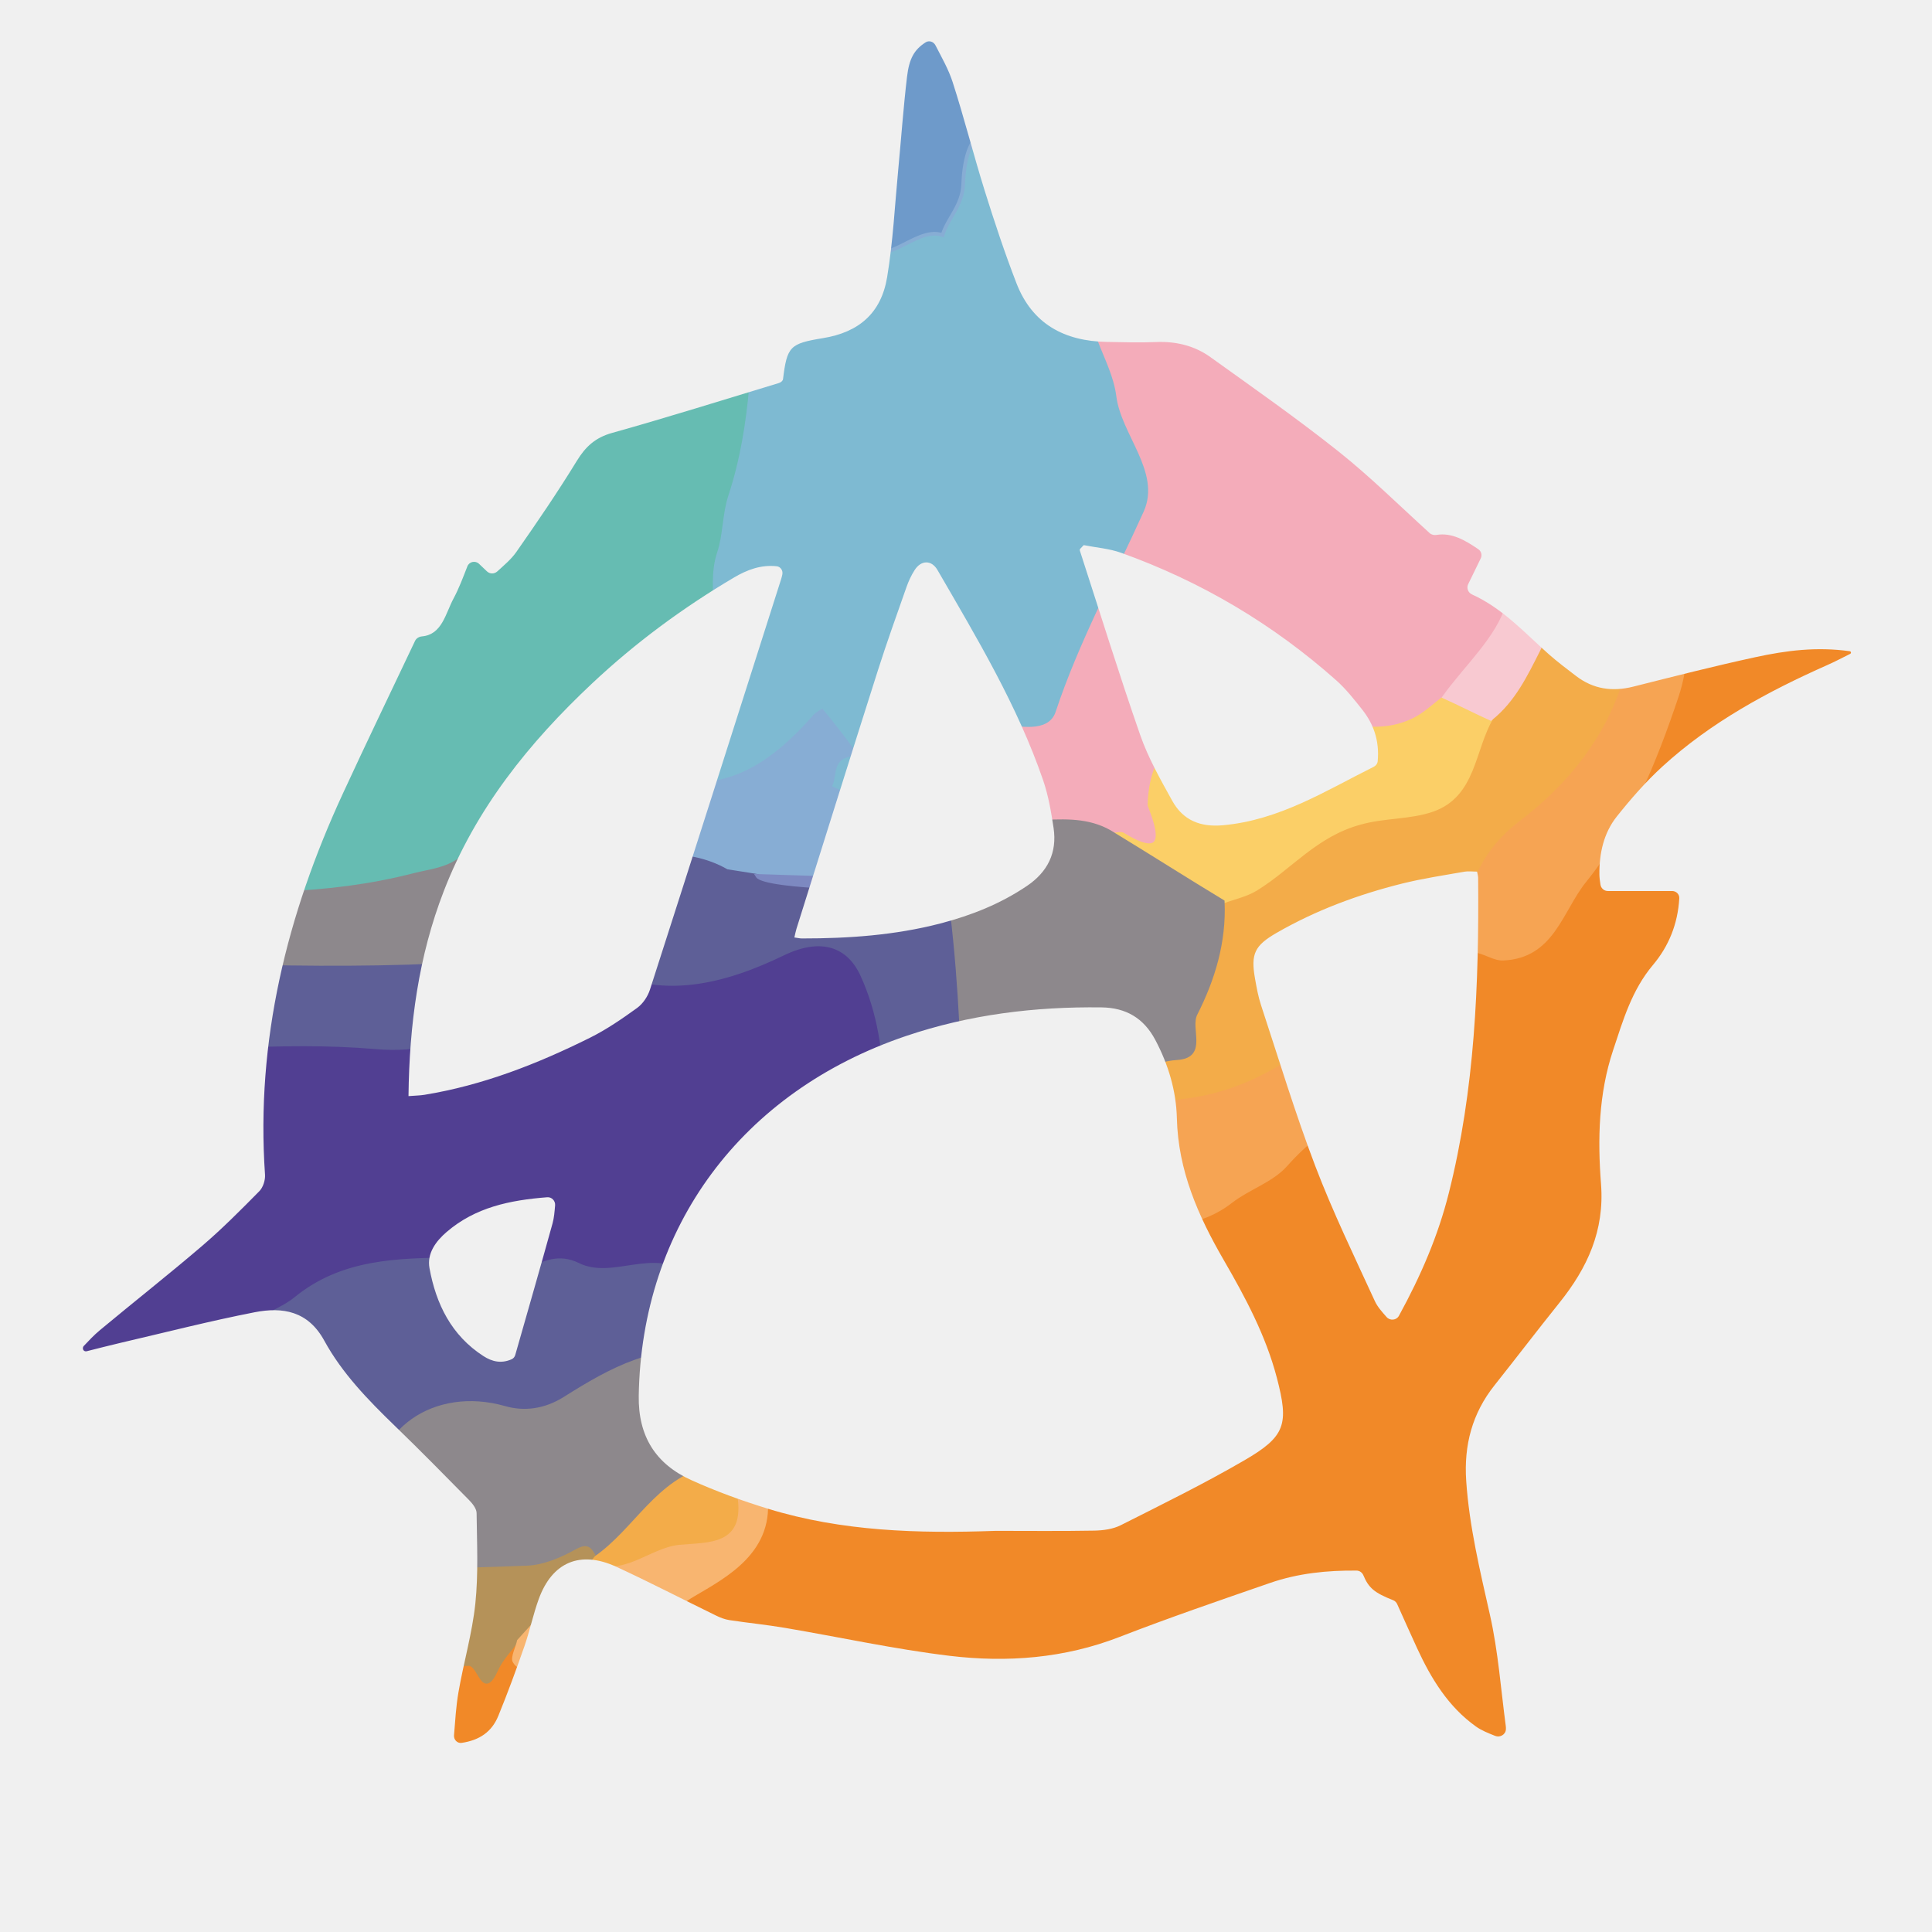
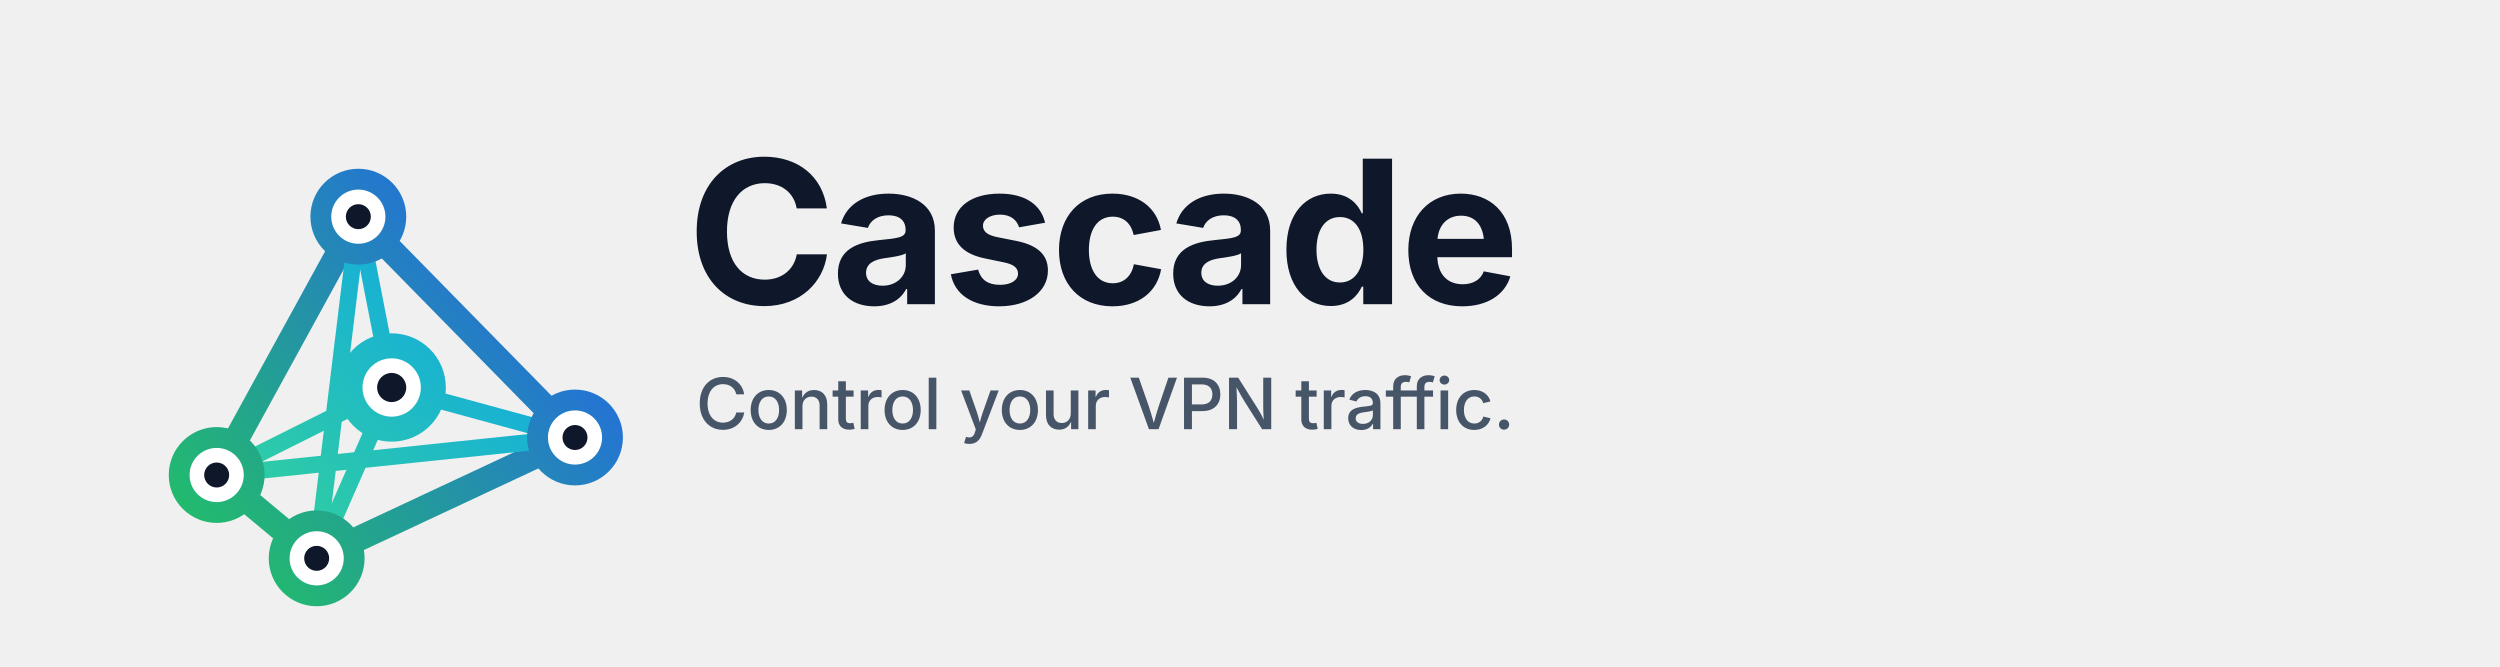
- <svg xmlns="http://www.w3.org/2000/svg" width="400" height="400" viewBox="0 0 400 400" fill="none">
-   <mask id="mask0_2489_28625" style="mask-type:alpha" maskUnits="userSpaceOnUse" x="17" y="8" width="367" height="353">
-     <path d="M383.092 134.87C383.281 134.991 383.265 135.271 383.065 135.371C381.496 136.152 379.946 136.973 378.34 137.685C366.014 143.158 354.218 149.532 344.195 158.69C340.769 161.82 337.671 165.373 334.77 169.01C332.018 172.457 331.098 176.678 331.14 181.06C331.148 181.736 331.246 182.412 331.358 183.154C331.472 183.908 332.119 184.476 332.882 184.476H346.209C347.045 184.476 347.727 185.156 347.678 185.99C347.37 191.322 345.48 195.92 342.237 199.776C337.844 204.992 336.053 211.193 333.982 217.418C330.961 226.492 330.758 235.847 331.474 245.13C332.221 254.807 328.639 262.522 322.861 269.719C318.324 275.371 313.93 281.142 309.417 286.818C304.791 292.637 303.066 299.208 303.562 306.595C304.2 316.063 306.421 325.191 308.492 334.409C310.182 341.933 310.737 349.708 311.758 357.376C311.787 357.592 311.79 357.811 311.778 358.061C311.726 359.121 310.558 359.797 309.573 359.403C308.087 358.809 306.734 358.279 305.585 357.459C299.825 353.351 296.279 347.496 293.378 341.206C291.979 338.17 290.622 335.114 289.263 332.095C289.1 331.733 288.797 331.449 288.427 331.303C284.532 329.76 283.38 328.775 282.269 326.142C282.029 325.573 281.488 325.181 280.87 325.175C274.797 325.112 268.756 325.722 262.94 327.737C252.517 331.344 242.077 334.916 231.803 338.904C220.354 343.352 208.505 344.253 196.578 342.816C185.158 341.438 173.87 338.958 162.516 337.032C158.708 336.388 154.852 336.007 151.025 335.428C150.076 335.285 149.133 334.916 148.261 334.492C141.385 331.142 134.591 327.612 127.649 324.404C120.122 320.928 114.307 323.409 111.52 331.124C110.374 334.296 109.693 337.629 108.583 340.812C106.887 345.672 105.114 350.519 103.162 355.277C101.818 358.559 99.295 360.285 95.59 360.844C94.677 360.982 93.923 360.191 93.998 359.27C94.248 356.224 94.416 353.28 94.913 350.394C95.975 344.235 97.766 338.177 98.417 331.982C99.061 325.794 98.745 319.497 98.674 313.255C98.662 312.349 97.826 311.299 97.115 310.572C92.023 305.397 86.932 300.221 81.714 295.177C76.193 289.835 70.826 284.314 67.137 277.565C63.782 271.43 58.541 270.553 52.733 271.686C43.385 273.511 34.15 275.884 24.868 278.042C22.548 278.582 20.244 279.185 17.936 279.763C17.649 279.834 17.351 279.701 17.214 279.439V279.439C17.086 279.196 17.127 278.899 17.315 278.7C18.423 277.525 19.457 276.418 20.701 275.383C27.727 269.54 34.914 263.882 41.857 257.943C45.999 254.396 49.862 250.508 53.694 246.621C54.464 245.84 54.947 244.343 54.87 243.222C52.948 215.45 59.407 189.389 70.951 164.378C75.805 153.86 80.844 143.427 85.932 132.69C86.194 132.137 86.767 131.815 87.376 131.758C91.541 131.369 92.218 127.046 93.916 123.882C95.028 121.81 95.855 119.586 96.764 117.26C97.15 116.273 98.407 116.002 99.175 116.732C99.726 117.255 100.264 117.766 100.829 118.304C101.421 118.867 102.354 118.859 102.957 118.309C104.394 116.997 105.862 115.771 106.917 114.259C111.239 108.082 115.489 101.846 119.423 95.424C121.238 92.461 123.256 90.601 126.73 89.629C138.306 86.391 149.772 82.778 161.192 79.323C161.552 79.214 161.911 79.004 162.073 78.664C162.093 78.622 162.106 78.581 162.11 78.539C162.958 71.707 163.513 71.134 170.426 70.001C177.786 68.797 182.424 64.862 183.666 57.421C184.902 49.998 185.266 42.426 185.988 34.914C186.591 28.588 187.039 22.244 187.785 15.936C188.229 12.173 189.241 10.307 191.645 8.764C192.359 8.306 193.293 8.629 193.68 9.384C194.967 11.89 196.382 14.351 197.234 16.991C199.64 24.45 201.55 32.064 203.89 39.546C205.902 45.974 208.021 52.383 210.457 58.661C213.716 67.074 220.384 70.639 229.135 70.788C232.52 70.848 235.904 70.967 239.283 70.818C243.42 70.639 247.264 71.546 250.577 73.919C259.537 80.346 268.581 86.672 277.201 93.534C283.662 98.682 289.568 104.529 295.994 110.371C296.379 110.721 296.916 110.835 297.428 110.749C300.534 110.232 303.294 111.812 306.077 113.715C306.691 114.134 306.898 114.942 306.572 115.609C305.713 117.373 304.86 119.12 303.967 120.954C303.579 121.752 303.962 122.708 304.77 123.075C311.172 125.98 315.693 131.059 320.712 135.497C322.497 137.071 324.413 138.508 326.305 139.956C329.869 142.687 333.814 143.253 338.148 142.162C346.529 140.052 354.904 137.911 363.345 136.081C369.892 134.66 376.089 133.875 382.977 134.827C383.018 134.833 383.058 134.847 383.092 134.87V134.87ZM205.994 316.949C205.996 316.947 205.999 316.946 206.002 316.946C212.859 316.946 219.717 317.023 226.574 316.898C228.407 316.862 230.424 316.594 232.03 315.783C240.626 311.448 249.276 307.197 257.591 302.368C266.169 297.389 266.891 294.915 264.348 285.214C262.056 276.48 257.824 268.58 253.347 260.853C248.052 251.707 243.921 242.34 243.659 231.513C243.521 225.831 241.886 220.381 239.181 215.283C236.788 210.77 233.081 208.635 228.084 208.57C214.265 208.391 200.732 210.043 187.57 214.496C153.544 226.021 132.818 254.008 132.245 288.953C132.108 297.383 135.761 303.107 143.134 306.446C148.273 308.777 153.628 310.715 159.024 312.373C174.334 317.076 190.14 317.512 205.987 316.952C205.99 316.952 205.993 316.95 205.994 316.949V316.949ZM84.579 226.941C84.579 226.94 84.58 226.939 84.581 226.939C85.971 226.826 86.95 226.82 87.899 226.665C99.981 224.692 111.239 220.274 122.115 214.872C125.56 213.161 128.783 210.943 131.911 208.683C133.105 207.819 134.114 206.31 134.568 204.891C143.683 176.565 152.709 148.208 161.74 119.858C161.834 119.562 161.907 119.261 161.974 118.95C162.148 118.14 161.621 117.324 160.798 117.237C157.521 116.891 154.672 117.972 151.944 119.583C141.385 125.826 131.559 133.076 122.623 141.465C109.526 153.753 98.453 167.508 91.886 184.482C86.658 197.995 84.748 212.044 84.574 226.94C84.574 226.942 84.578 226.943 84.579 226.941V226.941ZM305.815 180.455C305.816 180.456 305.816 180.458 305.814 180.458C304.855 180.458 303.966 180.327 303.126 180.482C298.834 181.245 294.506 181.883 290.28 182.938C281.194 185.21 272.455 188.447 264.307 193.14C259.746 195.769 258.928 197.498 259.842 202.631C260.17 204.486 260.504 206.358 261.095 208.141C264.754 219.248 268.139 230.463 272.3 241.38C275.929 250.902 280.394 260.113 284.65 269.385C285.189 270.554 286.085 271.558 287.081 272.683C287.792 273.486 289.113 273.371 289.628 272.43C294.273 263.941 297.755 255.771 299.95 247.056C305.358 225.598 306.224 203.723 306.033 181.746C306.033 181.377 305.914 181.003 305.813 180.457C305.813 180.455 305.814 180.454 305.815 180.455V180.455ZM164.468 194.088C164.468 194.091 164.471 194.094 164.474 194.094C165.098 194.178 165.568 194.296 166.038 194.296C175.697 194.302 185.29 193.634 194.685 191.196C201.073 189.538 207.132 187.136 212.63 183.415C216.916 180.512 218.891 176.529 218.133 171.425C217.638 168.104 217.059 164.729 215.978 161.569C210.666 146.086 202.261 132.116 194.106 118.033C192.859 115.875 190.698 115.94 189.361 118.033C188.674 119.112 188.113 120.305 187.689 121.515C185.684 127.221 183.636 132.915 181.798 138.674C176.115 156.525 170.521 174.412 164.904 192.281C164.731 192.823 164.636 193.396 164.468 194.087C164.468 194.087 164.468 194.088 164.468 194.088V194.088ZM224.377 112.862C224.377 112.861 224.375 112.86 224.374 112.861L223.669 113.599C223.565 113.708 223.529 113.866 223.576 114.01C227.709 126.739 231.663 139.533 236.065 152.173C237.713 156.907 240.25 161.367 242.691 165.779C244.918 169.809 248.458 171.288 253.204 170.859C264.929 169.805 274.521 163.688 284.428 158.75C284.88 158.525 285.196 158.091 285.241 157.589C285.615 153.382 284.421 149.924 282 146.873C280.335 144.78 278.657 142.633 276.669 140.869C263.537 129.189 248.655 120.382 232.114 114.45C229.661 113.568 226.963 113.377 224.379 112.864C224.378 112.864 224.377 112.863 224.377 112.862V112.862ZM105.935 281.417C106.307 281.253 106.568 280.916 106.679 280.526C109.284 271.391 111.892 262.362 114.397 253.299C114.719 252.137 114.812 250.913 114.928 249.561C115.008 248.62 114.237 247.806 113.295 247.879C105.503 248.486 98.415 249.975 92.495 255.046C90.239 256.977 88.364 259.511 88.919 262.546C90.275 269.987 93.456 276.486 100.094 280.767C101.889 281.924 103.781 282.365 105.935 281.417Z" fill="white" />
-   </mask>
-   <g mask="url(#mask0_2489_28625)">
-     <path d="M153.917 295.637C153.584 300.236 152.365 305.002 153.085 309.379C154.914 320.462 146.657 319.575 140.507 320.185C133.802 320.85 128.205 327.555 120.78 323.731C121.112 323.288 121.389 322.9 121.722 322.457C130.422 316.472 135.132 305.611 146.657 302.675C148.874 302.176 148.763 295.526 153.917 295.637Z" fill="#F3AC49" />
-     <path d="M13.56 187.469C13.56 125.344 13.56 63.219 13.507 1.095C13.507 -0.698 13.876 -1.067 15.669 -1.067C140.077 -1.015 264.537 -1.015 388.944 -1.067C390.737 -1.067 391.107 -0.698 391.107 1.095C391.054 125.502 391.054 249.963 391.107 374.37C391.107 376.163 390.737 376.532 388.944 376.532C264.537 376.48 140.077 376.48 15.669 376.532C13.876 376.532 13.507 376.163 13.507 374.37C13.56 312.035 13.56 249.752 13.56 187.469ZM16.988 204.608C16.988 258.664 16.935 312.72 16.935 366.723C17.989 368.78 14.14 373.157 19.203 373.157C129.74 373.263 240.278 373.263 350.815 373.21C351.765 373.21 353.61 371.892 353.505 371.575C351.554 362.979 356.933 363.559 362.576 363.823C368.693 364.139 374.864 363.77 381.034 363.928C383.249 363.981 383.776 363.348 383.776 361.133C383.671 336.136 383.723 311.191 383.723 286.193C383.671 192.532 383.671 98.87 383.618 5.208C383.196 4.839 382.827 4.206 382.405 4.206C371.066 4.206 359.781 4.206 348.442 4.365C347.862 4.365 346.754 6.158 346.754 7.054C346.649 38.855 346.755 70.603 347.176 102.351C347.282 109.945 343.116 112.951 337.156 114.744C335.152 115.271 333.359 115.535 331.355 116.062C323.708 116.062 315.798 113.689 312.581 125.08C310.524 132.2 303.879 138.001 299.291 144.382C297.129 145.965 295.177 147.969 292.804 149.076C281.887 154.35 271.551 146.123 259.896 147.758C247.028 149.551 238.574 153.084 238.152 166.637C238.152 167.27 244.701 180.276 232.577 172.82C232.05 172.504 231.312 172.808 230.627 172.808C221.82 166.954 211.272 172.966 202.254 168.536C201.885 167.851 201.516 167.165 201.094 166.479C201.147 162.946 201.463 159.413 201.147 155.932C200.672 151.027 201.357 148.232 207.475 149.287C211.114 149.92 217.02 151.133 218.339 147.125C223.138 132.622 230.363 119.385 236.586 105.62C240.172 97.657 231.892 90.01 230.89 81.888C229.888 74.083 223.454 67.439 225.933 59.106C229.414 47.609 237.694 38.96 244.391 29.362C245.077 28.677 245.762 27.991 246.501 27.253C252.249 18.709 258.947 11.326 269.283 8.267C270.865 7.423 274.346 8.953 273.819 5.63C273.397 2.782 270.391 4.259 268.703 4.259C187.909 4.312 107.116 4.47 26.269 3.995C16.829 3.943 15.353 7.212 16.882 14.859C16.882 75.982 16.882 137.157 16.882 198.28C16.935 200.389 16.988 202.499 16.988 204.608ZM296.548 50.246C296.443 50.246 296.338 50.246 296.179 50.246C296.179 36.376 296.179 22.506 296.179 8.636C296.179 7.107 296.865 5.156 293.964 5.208C291.064 5.261 291.908 7.318 291.908 8.742C291.697 35.796 291.538 62.85 291.327 89.905C291.327 92.911 292.593 94.862 295.336 95.917C295.546 96.022 296.496 95.126 296.496 94.757C296.548 79.885 296.548 65.065 296.548 50.246Z" fill="#F4ACBA" />
-     <path d="M383.522 5.313C383.575 98.975 383.575 192.637 383.627 286.298C383.627 311.296 383.627 336.241 383.68 361.238C383.68 363.4 383.153 364.086 380.938 364.033C374.767 363.875 368.65 364.191 362.48 363.928C356.784 363.664 351.405 363.084 353.409 371.68C353.514 372.049 351.668 373.315 350.719 373.315C240.182 373.368 129.644 373.368 19.107 373.262C14.044 373.262 17.841 368.885 16.839 366.828C17.419 366.248 17.999 365.668 18.526 365.088C24.275 358.707 30.023 352.326 35.719 345.944C56.128 345.628 76.59 345.522 97 344.573C99.373 344.468 99.9 352.115 102.801 345.681C103.803 343.466 105.649 341.673 107.072 339.669C106.756 341.145 105.701 343.044 106.229 344.046C107.811 346.946 109.024 343.677 109.815 343.096C114.93 338.983 119.308 343.624 123.579 344.679C126.374 345.364 128.22 350.216 130.33 353.275C132.175 355.964 133.758 358.865 135.445 361.66C135.551 359.34 135.762 357.019 135.814 354.751C135.867 352.642 135.603 350.532 135.867 348.423C136.711 341.778 135.287 335.555 143.778 330.545C150.581 326.537 160.759 321.263 158.913 309.081C158.122 303.913 158.913 298.533 159.019 293.207C164.293 289.41 169.619 285.56 174.893 281.763C182.329 275.382 190.925 271.268 200.207 268.42C200.47 268.42 200.734 268.42 200.998 268.42C201.42 268.262 201.894 268.051 202.316 267.893C212.758 268.948 211.545 260.351 213.391 254.392C226.839 249.277 242.133 259.139 255.054 249.118C258.64 246.323 263.439 244.847 266.339 241.63C271.191 236.25 276.254 232.19 283.69 230.924C287.803 230.238 294.448 232.928 295.609 227.654C296.822 222.17 294.659 215.999 293.974 210.093C296.505 206.929 298.984 203.817 301.515 200.653C303.625 194.113 307.896 199.123 311.061 199.018C321.661 198.543 323.348 188.84 328.306 182.722C337.429 171.436 342.914 157.988 347.397 144.487C351.668 131.778 347.66 118.33 347.66 105.145C347.713 72.817 347.66 40.542 347.713 8.214C347.713 7.37 348.135 6.474 348.346 5.63C348.979 5.946 349.612 6.21 350.192 6.526C349.77 6.685 349.295 6.843 348.873 7.001C349.032 7.159 349.137 7.317 349.295 7.528C349.559 7.212 349.875 6.896 350.139 6.526C361.372 5.999 372.447 5.63 383.522 5.313Z" fill="#F18928" stroke="#F18928" stroke-width="0.755" />
-     <path d="M16.787 198.279C16.787 137.157 16.787 75.981 16.787 14.859C17.051 14.859 17.367 14.806 17.631 14.806C49.695 14.806 81.76 15.123 113.824 14.595C122.578 14.437 128.643 16.863 134.497 23.244C140.087 29.256 147.154 33.897 153.588 39.118C159.284 44.128 156.647 51.511 156.488 56.838C156.067 72.184 156.067 87.795 151.109 102.772C149.896 106.516 150.055 110.788 148.789 114.532C146.152 122.443 150.898 131.25 144.834 138.95C139.982 145.12 136.554 152.451 132.493 159.254C128.907 165.002 123.686 169.854 123 177.132C122.631 177.237 122.262 177.29 121.893 177.395C114.088 175.866 104.753 184.357 98.372 173.651C98.372 173.651 97.95 173.809 97.897 173.915C95.999 179.874 89.776 180.085 85.715 181.14C67.784 185.833 49.221 185.622 30.921 184.304C19.108 183.46 15.363 187.152 17.525 198.227C17.314 198.279 17.051 198.279 16.787 198.279Z" fill="#66BCB2" stroke="#66BCB2" stroke-width="0.755" />
-     <path d="M132.545 159.202C136.606 152.399 140.034 145.068 144.886 138.898C150.951 131.198 146.204 122.391 148.841 114.48C150.107 110.736 149.896 106.517 151.162 102.72C156.066 87.795 156.066 72.132 156.541 56.786C156.699 51.407 159.283 44.076 153.64 39.066C161.34 42.599 171.677 38.222 177.319 48.822C182.066 57.735 189.027 46.555 195.092 48.664C196.199 45.078 199.258 42.599 199.364 38.117C199.469 34.583 200.471 26.831 204.743 27.938C217.98 31.419 231.217 27.147 244.243 29.52C237.546 39.119 229.213 47.768 225.785 59.264C223.306 67.544 229.74 74.242 230.742 82.047C231.744 90.168 240.024 97.815 236.438 105.779C230.215 119.543 222.99 132.833 218.191 147.283C216.873 151.291 210.966 150.078 207.327 149.445C201.157 148.391 200.524 151.133 200.999 156.09C201.315 159.571 200.999 163.104 200.946 166.638C193.51 166.268 186.074 166.11 178.691 165.425C176.476 165.214 174.366 163.737 172.204 162.841C173.259 160.731 172.257 157.409 175.843 156.723C176.212 156.67 176.845 155.352 176.687 155.088C174.63 152.24 172.468 149.498 170.253 146.808C170.2 146.756 168.934 147.441 168.46 147.969C158.861 159.043 147.892 166.163 132.545 159.202Z" fill="#7EBAD2" stroke="#7EBAD2" stroke-width="0.755" />
-     <path d="M244.296 29.521C231.27 27.2 218.032 31.419 204.795 27.939C200.471 26.831 199.522 34.584 199.416 38.117C199.258 42.6 196.252 45.078 195.144 48.664C189.08 46.555 182.118 57.735 177.372 48.823C171.729 38.222 161.392 42.6 153.693 39.066C147.259 33.845 140.139 29.204 134.602 23.192C128.748 16.811 122.63 14.385 113.929 14.543C81.759 15.123 49.695 14.807 17.63 14.807C19.318 11.854 13.939 5.472 20.742 5.42C100.323 5.156 179.956 5.209 259.537 5.42C262.754 5.42 265.918 7.371 269.135 8.426C258.798 11.432 252.101 18.868 246.352 27.411C245.667 28.097 244.981 28.782 244.296 29.521Z" fill="#6E9ACA" stroke="#87ADD4" stroke-width="0.755" />
-     <path d="M234.697 227.707C235.224 222.275 237.861 219.586 243.609 219.164C249.621 218.742 245.824 213.046 247.406 209.988C251.045 202.868 253.524 195.01 253.155 186.678C255.475 185.834 257.954 185.306 260.011 184.041C267.183 179.611 272.299 172.913 281.528 170.382C286.59 168.958 291.759 169.327 296.505 167.692C305.207 164.686 304.785 155.246 308.635 148.759C313.381 144.962 315.543 139.741 318.286 134.468C320.817 129.669 316.967 120.492 326.618 120.018C329.466 119.859 330.521 118.435 330.995 116.01C332.999 115.482 335.047 114.995 337.051 114.468C341.797 137.778 331.945 156.776 314.858 169.802C303.044 178.767 303.414 189.262 301.515 200.548C298.984 203.712 296.505 206.823 293.974 209.988C291.284 215.103 286.485 212.519 282.582 212.994C279.102 213.415 275.621 212.413 272.404 215.103C261.593 224.227 249.041 228.815 234.697 227.707Z" fill="#F3AC49" stroke="#F3AC49" stroke-width="0.755" />
-     <path d="M308.796 148.672C304.946 155.159 305.293 164.631 296.591 167.69C291.845 169.325 286.655 168.942 281.592 170.366C272.363 172.898 267.234 179.613 260.061 184.043C258.004 185.309 255.432 185.846 253.164 186.69C245.623 182.102 238.085 177.374 230.491 172.786C231.176 172.786 232.073 172.469 232.547 172.786C244.255 180.011 237.979 167.248 237.979 166.616C238.401 153.062 246.945 149.529 259.76 147.736C271.415 146.101 281.699 154.328 292.668 149.054C295.041 147.894 296.993 145.942 299.155 144.36C302.372 145.784 305.631 147.248 308.796 148.672Z" fill="#FBCF67" stroke="#FBCF67" stroke-width="0.755" stroke-linejoin="bevel" />
-     <path d="M213.373 254.262C211.471 260.285 212.739 268.843 202.279 267.787C202.053 267.166 201.101 267.83 200.958 268.368C200.694 268.368 200.296 268.18 200.032 268.18C198.447 238.014 199.743 207.826 194.777 177.871C195.199 173.17 198.158 170.422 202.173 168.468C211.207 172.958 221.773 166.936 230.595 172.747C238.15 177.343 245.553 182.078 253.16 186.674C253.53 195.021 251.198 202.701 247.553 209.886C245.968 212.95 249.772 218.655 243.75 219.078C237.991 219.448 235.35 222.195 234.821 227.636C227.584 236.512 220.452 245.387 213.373 254.262Z" fill="#8D888C" stroke="#8D888C" stroke-width="0.755" />
-     <path d="M16.787 198.28C17.051 198.28 17.314 198.228 17.578 198.228C49.959 199.388 82.34 200.917 114.668 197.226C105.28 209.197 95.999 219.164 77.804 217.582C58.133 215.895 38.093 218.215 18.264 218.848C17.789 214.102 17.367 209.355 16.893 204.609C16.84 202.499 16.787 200.39 16.787 198.28Z" fill="#5E5F97" stroke="#5E5F97" stroke-width="0.755" />
-     <path d="M301.515 200.547C303.414 189.262 303.045 178.767 314.858 169.801C331.945 156.775 341.806 137.79 337.007 114.48C342.967 112.687 346.869 110.103 346.764 102.509C346.342 70.761 346.606 38.96 346.658 7.212C346.658 6.263 347.713 4.522 348.346 4.522C359.684 4.312 370.97 4.312 382.309 4.364C382.731 4.364 383.1 4.997 383.522 5.366C372.447 5.683 361.372 6.052 350.297 6.368C349.664 6.052 349.032 5.788 348.451 5.472C348.24 6.316 347.819 7.212 347.819 8.056C347.766 40.384 347.819 72.659 347.766 104.987C347.713 118.119 351.774 131.62 347.502 144.329C342.967 157.83 337.535 171.278 328.411 182.564C323.454 188.681 321.766 198.438 311.166 198.86C307.896 199.018 303.625 194.008 301.515 200.547Z" fill="#F6A453" />
-     <path d="M202.329 168.41C198.373 170.361 195.249 173.335 194.774 178.029C192.665 179.453 190.502 180.93 188.393 182.354C177.845 182.037 167.351 181.668 156.803 181.352C154.694 181.035 152.584 180.666 150.475 180.35C141.773 175.339 132.228 177.818 123.051 177.08C123.737 169.802 128.958 164.95 132.544 159.202C147.891 166.11 158.807 158.991 168.511 147.916C168.986 147.389 170.251 146.703 170.304 146.756C172.519 149.445 174.681 152.188 176.738 155.036C176.896 155.299 176.316 156.565 175.894 156.67C172.308 157.356 173.363 160.678 172.255 162.788C174.417 163.684 176.527 165.161 178.742 165.372C186.125 166.005 193.771 166.104 201.207 166.473C201.576 167.159 201.96 167.724 202.329 168.41Z" fill="#87ADD4" />
-     <path d="M296.646 50.184C296.646 65.065 296.567 80.354 296.514 95.235C296.514 95.659 295.561 96.506 295.349 96.4C292.649 95.341 291.325 93.434 291.325 90.363C291.537 63.196 291.626 36.004 291.838 8.837C291.838 7.407 291.039 5.232 293.952 5.179C296.811 5.126 296.264 7.093 296.317 8.629C296.317 22.556 296.275 36.203 296.275 50.131C296.381 50.184 296.487 50.184 296.646 50.184Z" fill="#DDC4E0" />
-     <path d="M308.636 148.812C305.471 147.388 302.202 145.701 299.038 144.277C303.626 137.896 310.165 132.147 312.222 125.028C315.492 113.689 323.849 115.946 331.443 115.893C330.969 118.319 329.573 119.912 326.725 120.018C317.074 120.492 321.082 129.721 318.55 134.52C315.861 139.847 313.382 145.015 308.636 148.812Z" fill="#F8C9D1" stroke="#F8C9D1" stroke-width="0.755" />
-     <path d="M269.135 8.425C265.918 7.37 262.753 5.419 259.536 5.419C179.956 5.261 100.322 5.155 20.741 5.419C13.938 5.419 19.265 11.8 17.63 14.806C17.366 14.806 17.05 14.859 16.786 14.859C15.204 7.212 16.681 3.942 26.121 3.995C106.914 4.47 187.761 4.259 268.554 4.364C270.295 4.364 273.248 2.888 273.67 5.735C274.25 9.111 270.769 7.581 269.135 8.425Z" fill="#7EBAD2" stroke="#7EBAD2" stroke-width="0.755" />
-     <path d="M16.84 204.608C17.314 209.355 17.736 214.101 18.211 218.847C18 222.064 17.578 225.281 17.578 228.498C17.525 273.009 17.525 317.519 17.578 362.03C17.578 363.032 18.158 364.034 18.475 365.036C17.895 365.616 17.314 366.196 16.787 366.776C16.787 312.72 16.84 258.664 16.84 204.608Z" fill="#9B8BC1" />
-     <path d="M244.296 29.521C244.982 28.835 245.668 28.149 246.406 27.411C245.668 28.097 244.982 28.782 244.296 29.521Z" fill="#7EBAD2" />
-     <path d="M18.474 365.035C18.157 364.033 17.577 363.031 17.577 362.029C17.524 317.519 17.524 273.009 17.577 228.498C17.577 225.281 17.999 222.064 18.21 218.847C38.092 218.267 58.08 215.894 77.751 217.582C95.945 219.164 105.227 209.196 114.614 197.225C114.878 197.172 115.194 197.119 115.458 197.014C119.149 195.643 120.89 197.752 124.107 199.651C136.605 206.929 150.212 203.184 162.183 197.383C170.199 193.533 175.684 195.801 178.479 201.76C185.757 217.529 182.592 234.879 184.491 251.492C186.653 270.161 175.367 265.678 165.717 265.731C159.283 265.784 152.901 265.836 146.467 265.678C145.096 265.625 143.514 265.045 142.459 264.149C135.34 258.453 126.955 265.362 119.677 261.776C111.872 257.926 106.651 267.629 99.478 265.52C97.263 264.887 95.629 260.615 93.73 260.668C82.339 260.879 70.842 260.932 61.191 268.842C57.025 272.27 50.011 273.009 49.694 279.864C49.167 290.465 49.272 301.118 49.325 311.718C49.378 321.474 49.483 321.474 55.073 323.478C55.39 323.584 55.469 324.384 55.627 324.859C48.982 331.873 42.364 338.878 35.719 345.839C29.97 352.273 24.222 358.654 18.474 365.035Z" fill="#513F92" stroke="#513F92" stroke-width="0.755" />
-     <path d="M55.6 324.902C55.442 324.428 55.389 323.637 55.073 323.531C49.483 321.527 49.377 321.58 49.324 311.771C49.272 301.171 49.219 290.518 49.694 279.917C50.01 273.062 57.024 272.323 61.19 268.895C70.841 260.985 82.338 260.879 93.729 260.721C95.575 260.668 97.263 264.94 99.478 265.573C106.65 267.682 111.871 257.979 119.676 261.829C126.901 265.415 135.339 258.506 142.459 264.202C143.513 265.046 145.095 265.678 146.467 265.731C152.901 265.889 159.282 265.837 165.716 265.784C175.367 265.731 186.6 270.214 184.49 251.545C182.592 234.932 185.756 217.582 178.478 201.813C175.736 195.854 170.198 193.586 162.182 197.436C150.211 203.237 136.605 206.982 124.106 199.704C120.889 197.805 119.149 195.696 115.457 197.067C117.619 190.528 119.775 183.888 121.937 177.349C122.306 177.243 122.687 177.185 123.056 177.079C132.232 177.817 141.769 175.326 150.471 180.336C152.581 180.652 154.705 181.027 156.814 181.343C158.238 183.769 185.77 184.583 188.364 182.365C190.473 180.941 192.671 179.416 194.781 177.992C199.738 207.894 198.518 238.308 200.101 268.421C190.819 271.216 182.17 275.329 174.787 281.763C165.927 281.394 156.856 281.921 148.207 280.392C135.866 278.23 126.374 283.556 116.828 289.621C112.873 292.1 108.548 292.733 104.382 291.52C90.09 287.459 77.064 296.161 77.803 310.611C78.33 320.314 77.064 326.063 65.462 322.793C63.089 322.107 60.188 323.215 57.551 323.479C56.919 323.9 56.233 324.375 55.6 324.902Z" fill="#5E5F97" stroke="#5E5F97" stroke-width="0.755" />
-     <path d="M57.605 323.426C60.241 323.162 63.142 322.054 65.515 322.74C77.17 326.01 78.383 320.314 77.856 310.558C77.117 296.108 90.091 287.406 104.435 291.467C108.602 292.68 112.926 292.047 116.881 289.568C126.427 283.556 135.92 278.177 148.26 280.339C156.909 281.869 165.98 281.341 174.84 281.71C169.566 285.507 164.24 289.357 158.966 293.154C157.12 294.262 155.327 295.369 153.481 296.424C148.629 296.319 148.682 302.647 146.52 303.174C135.55 305.97 131.068 316.306 122.788 322.002C121.944 320.472 121.364 320.05 119.36 321.158C116.248 322.846 112.662 324.375 109.182 324.533C93.255 325.219 77.381 325.43 61.454 325.588C60.136 325.641 58.87 324.164 57.605 323.426Z" fill="#8D888C" stroke="#8D888C" stroke-width="0.755" />
-     <path d="M234.698 227.707C249.043 228.867 261.594 224.226 272.458 215.103C275.675 212.413 279.156 213.415 282.636 212.993C286.539 212.519 291.338 215.103 294.028 209.987C294.713 215.894 296.823 222.064 295.662 227.549C294.502 232.875 287.857 230.133 283.744 230.819C276.308 232.084 271.245 236.092 266.393 241.524C263.44 244.794 258.641 246.271 255.107 249.013C242.187 259.086 226.893 249.171 213.445 254.287C220.459 245.427 227.578 236.567 234.698 227.707Z" fill="#F6A453" />
-     <path d="M57.605 323.426C58.9 324.192 60.183 325.633 61.448 325.58C77.375 325.369 93.302 325.163 109.176 324.53C112.656 324.372 116.233 322.859 119.344 321.118C121.348 320.011 122.007 320.442 122.851 321.971C122.535 322.393 122.208 322.846 121.891 323.268C116.934 328.7 112.03 334.184 107.072 339.616C105.596 341.62 103.803 343.413 102.801 345.628C99.9 352.062 99.425 344.415 96.999 344.521C76.59 345.523 56.089 345.558 35.679 345.874C42.324 338.86 48.937 331.858 55.581 324.896C56.214 324.369 56.919 323.901 57.605 323.426Z" fill="#B59259" stroke="#B59259" stroke-width="0.755" />
-     <path d="M107.072 339.563C112.03 334.131 116.934 328.647 121.892 323.215C128.958 326.853 134.285 320.472 140.666 319.839C146.52 319.259 154.378 320.103 152.637 309.556C151.952 305.337 153.112 300.854 153.429 296.477C155.274 295.369 157.067 294.262 158.913 293.207C158.86 298.481 158.017 303.913 158.808 309.081C160.654 321.263 150.475 326.537 143.672 330.545C135.181 335.555 136.605 341.778 135.762 348.423C135.498 350.48 135.762 352.642 135.709 354.752C135.656 357.072 135.445 359.392 135.34 361.66C133.652 358.865 132.07 355.965 130.224 353.275C128.115 350.163 126.269 345.364 123.474 344.679C119.202 343.624 114.825 339.036 109.709 343.097C108.971 343.677 107.758 346.946 106.123 344.046C105.701 342.991 106.756 341.093 107.072 339.563Z" fill="#F8B570" />
-     <path d="M121.944 177.343C119.782 183.882 117.673 190.475 115.51 197.014C115.247 197.067 114.93 197.119 114.666 197.225C82.338 200.969 49.958 199.387 17.577 198.227C15.415 187.205 19.212 183.513 30.972 184.304C49.272 185.57 67.836 185.781 85.766 181.14C89.827 180.085 96.05 179.822 97.949 173.915C98.001 173.757 98.423 173.651 98.423 173.651C104.805 184.304 114.192 175.866 121.944 177.343Z" fill="#8D888C" stroke="#8D888C" stroke-width="0.755" />
-     <path d="M188.393 182.353C186.125 184.673 158.28 183.777 156.803 181.351C167.351 181.667 177.898 182.036 188.393 182.353Z" fill="#7D89C1" stroke="#7D89C1" stroke-width="0.755" />
-     <path d="M156.802 181.352C154.692 181.035 152.583 180.666 150.473 180.35C152.583 180.666 154.692 181.035 156.802 181.352Z" fill="#7D89C1" />
+ <svg xmlns="http://www.w3.org/2000/svg" width="1200" height="320" viewBox="0 0 1200 320" fill="none" role="img" aria-labelledby="title desc">
+   <defs>
+     <linearGradient id="gradA" x1="36" y1="230" x2="232" y2="58" gradientUnits="userSpaceOnUse">
+       <stop offset="0" stop-color="#22C55E" />
+       <stop offset="1" stop-color="#2563EB" />
+     </linearGradient>
+     <linearGradient id="gradB" x1="70" y1="214" x2="204" y2="76" gradientUnits="userSpaceOnUse">
+       <stop offset="0" stop-color="#34D399" />
+       <stop offset="1" stop-color="#0EA5E9" />
+     </linearGradient>
+     <style>
+       .brand { fill: #0F172A; font: 700 96px Inter, ui-sans-serif, system-ui, -apple-system, "Segoe UI", Roboto, Arial, sans-serif; letter-spacing: -2px; }
+       .tag { fill: #475569; font: 500 34px Inter, ui-sans-serif, system-ui, -apple-system, "Segoe UI", Roboto, Arial, sans-serif; letter-spacing: -0.2px; }
+       .edgeA { stroke: url(#gradA); stroke-width: 12; stroke-linecap: round; stroke-linejoin: round; }
+       .edgeB { stroke: url(#gradB); stroke-width: 8; stroke-linecap: round; stroke-linejoin: round; }
+       .nodeOuter { fill: white; stroke: url(#gradA); stroke-width: 10; }
+       .nodeInner { fill: #0F172A; }
+       .controller { fill: white; stroke: url(#gradB); stroke-width: 12; }
+       .controllerCore { fill: #0F172A; }
+     </style>
+   </defs>
+   <g transform="translate(34 38)">
+     <path class="edgeA" d="M70 190 L138 66 L242 172 L118 230 Z" />
+     <path class="edgeB" d="M70 190 L242 172" />
+     <path class="edgeB" d="M138 66 L118 230" />
+     <path class="edgeB" d="M154 148 L138 66" />
+     <path class="edgeB" d="M154 148 L70 190" />
+     <path class="edgeB" d="M154 148 L242 172" />
+     <path class="edgeB" d="M154 148 L118 230" />
+     <circle class="nodeOuter" cx="138" cy="66" r="18" />
+     <circle class="nodeOuter" cx="70" cy="190" r="18" />
+     <circle class="nodeOuter" cx="242" cy="172" r="18" />
+     <circle class="nodeOuter" cx="118" cy="230" r="18" />
+     <circle class="controller" cx="154" cy="148" r="20" />
+     <circle class="controllerCore" cx="154" cy="148" r="7" />
+     <circle class="nodeInner" cx="138" cy="66" r="6" />
+     <circle class="nodeInner" cx="70" cy="190" r="6" />
+     <circle class="nodeInner" cx="242" cy="172" r="6" />
+     <circle class="nodeInner" cx="118" cy="230" r="6" />
  </g>
+   <text x="330" y="146" class="brand">Cascade</text>
+   <text x="334" y="206" class="tag">Control your VPN traffic.</text>
</svg>
